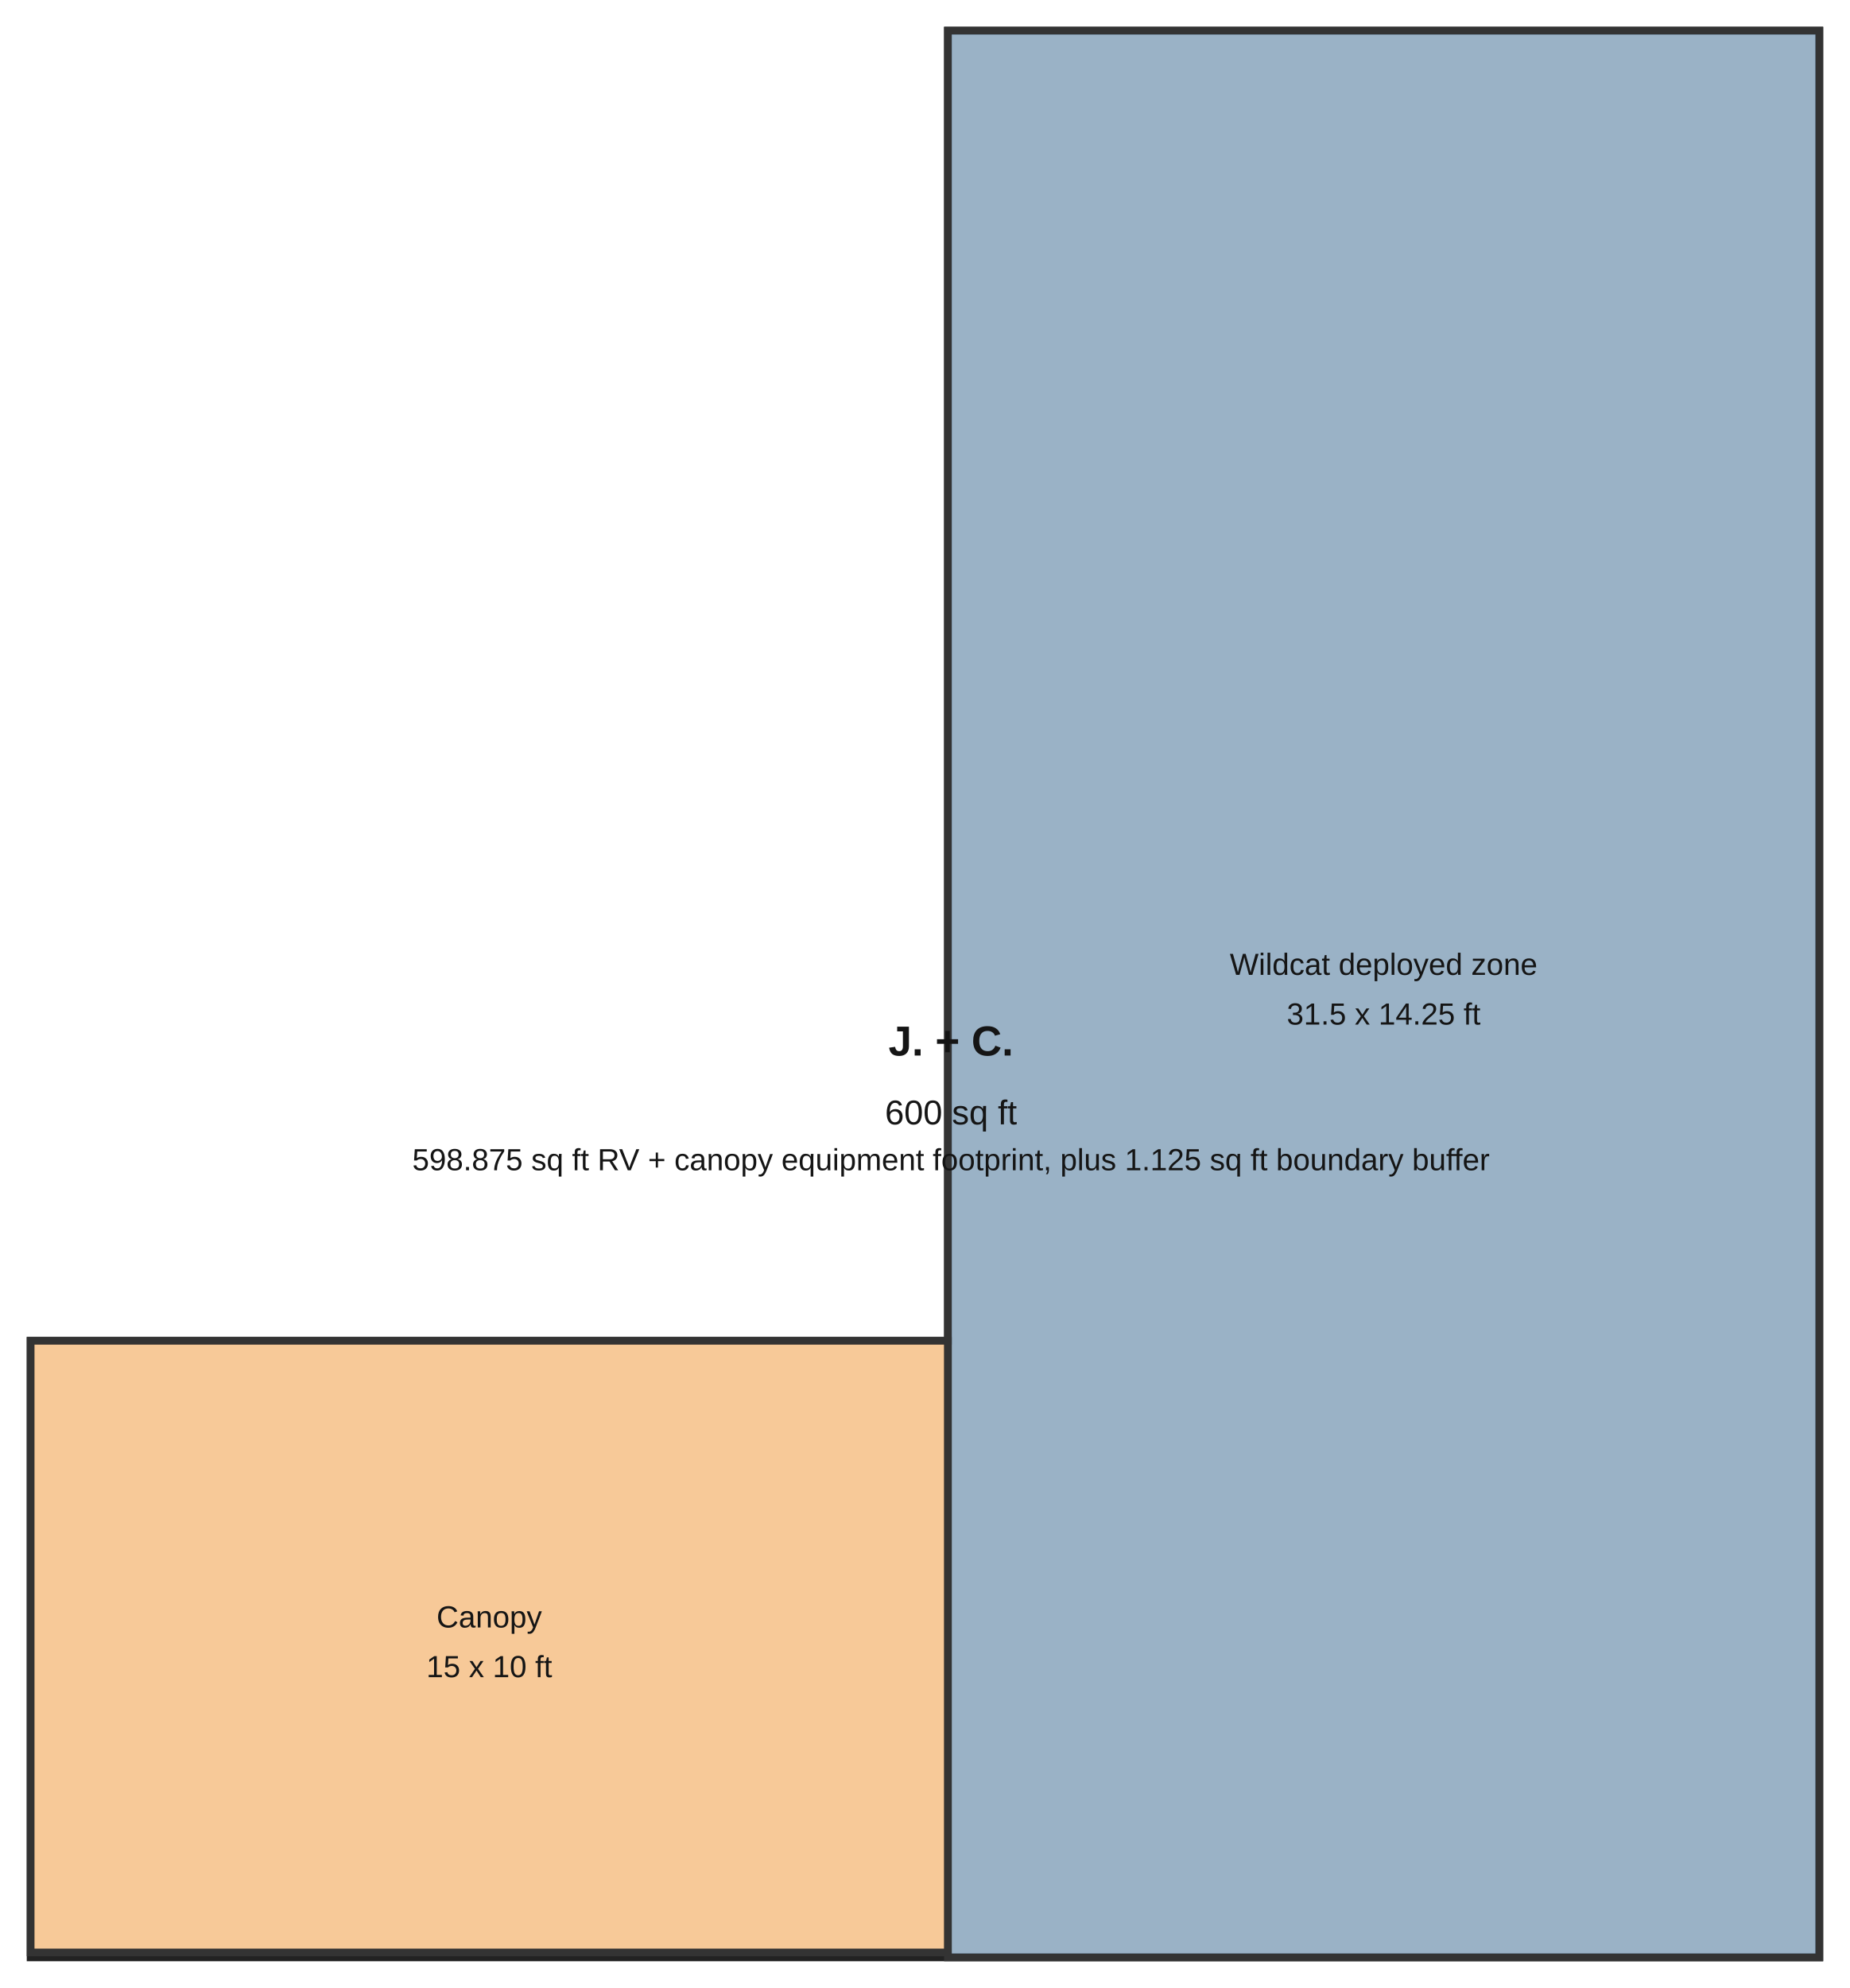
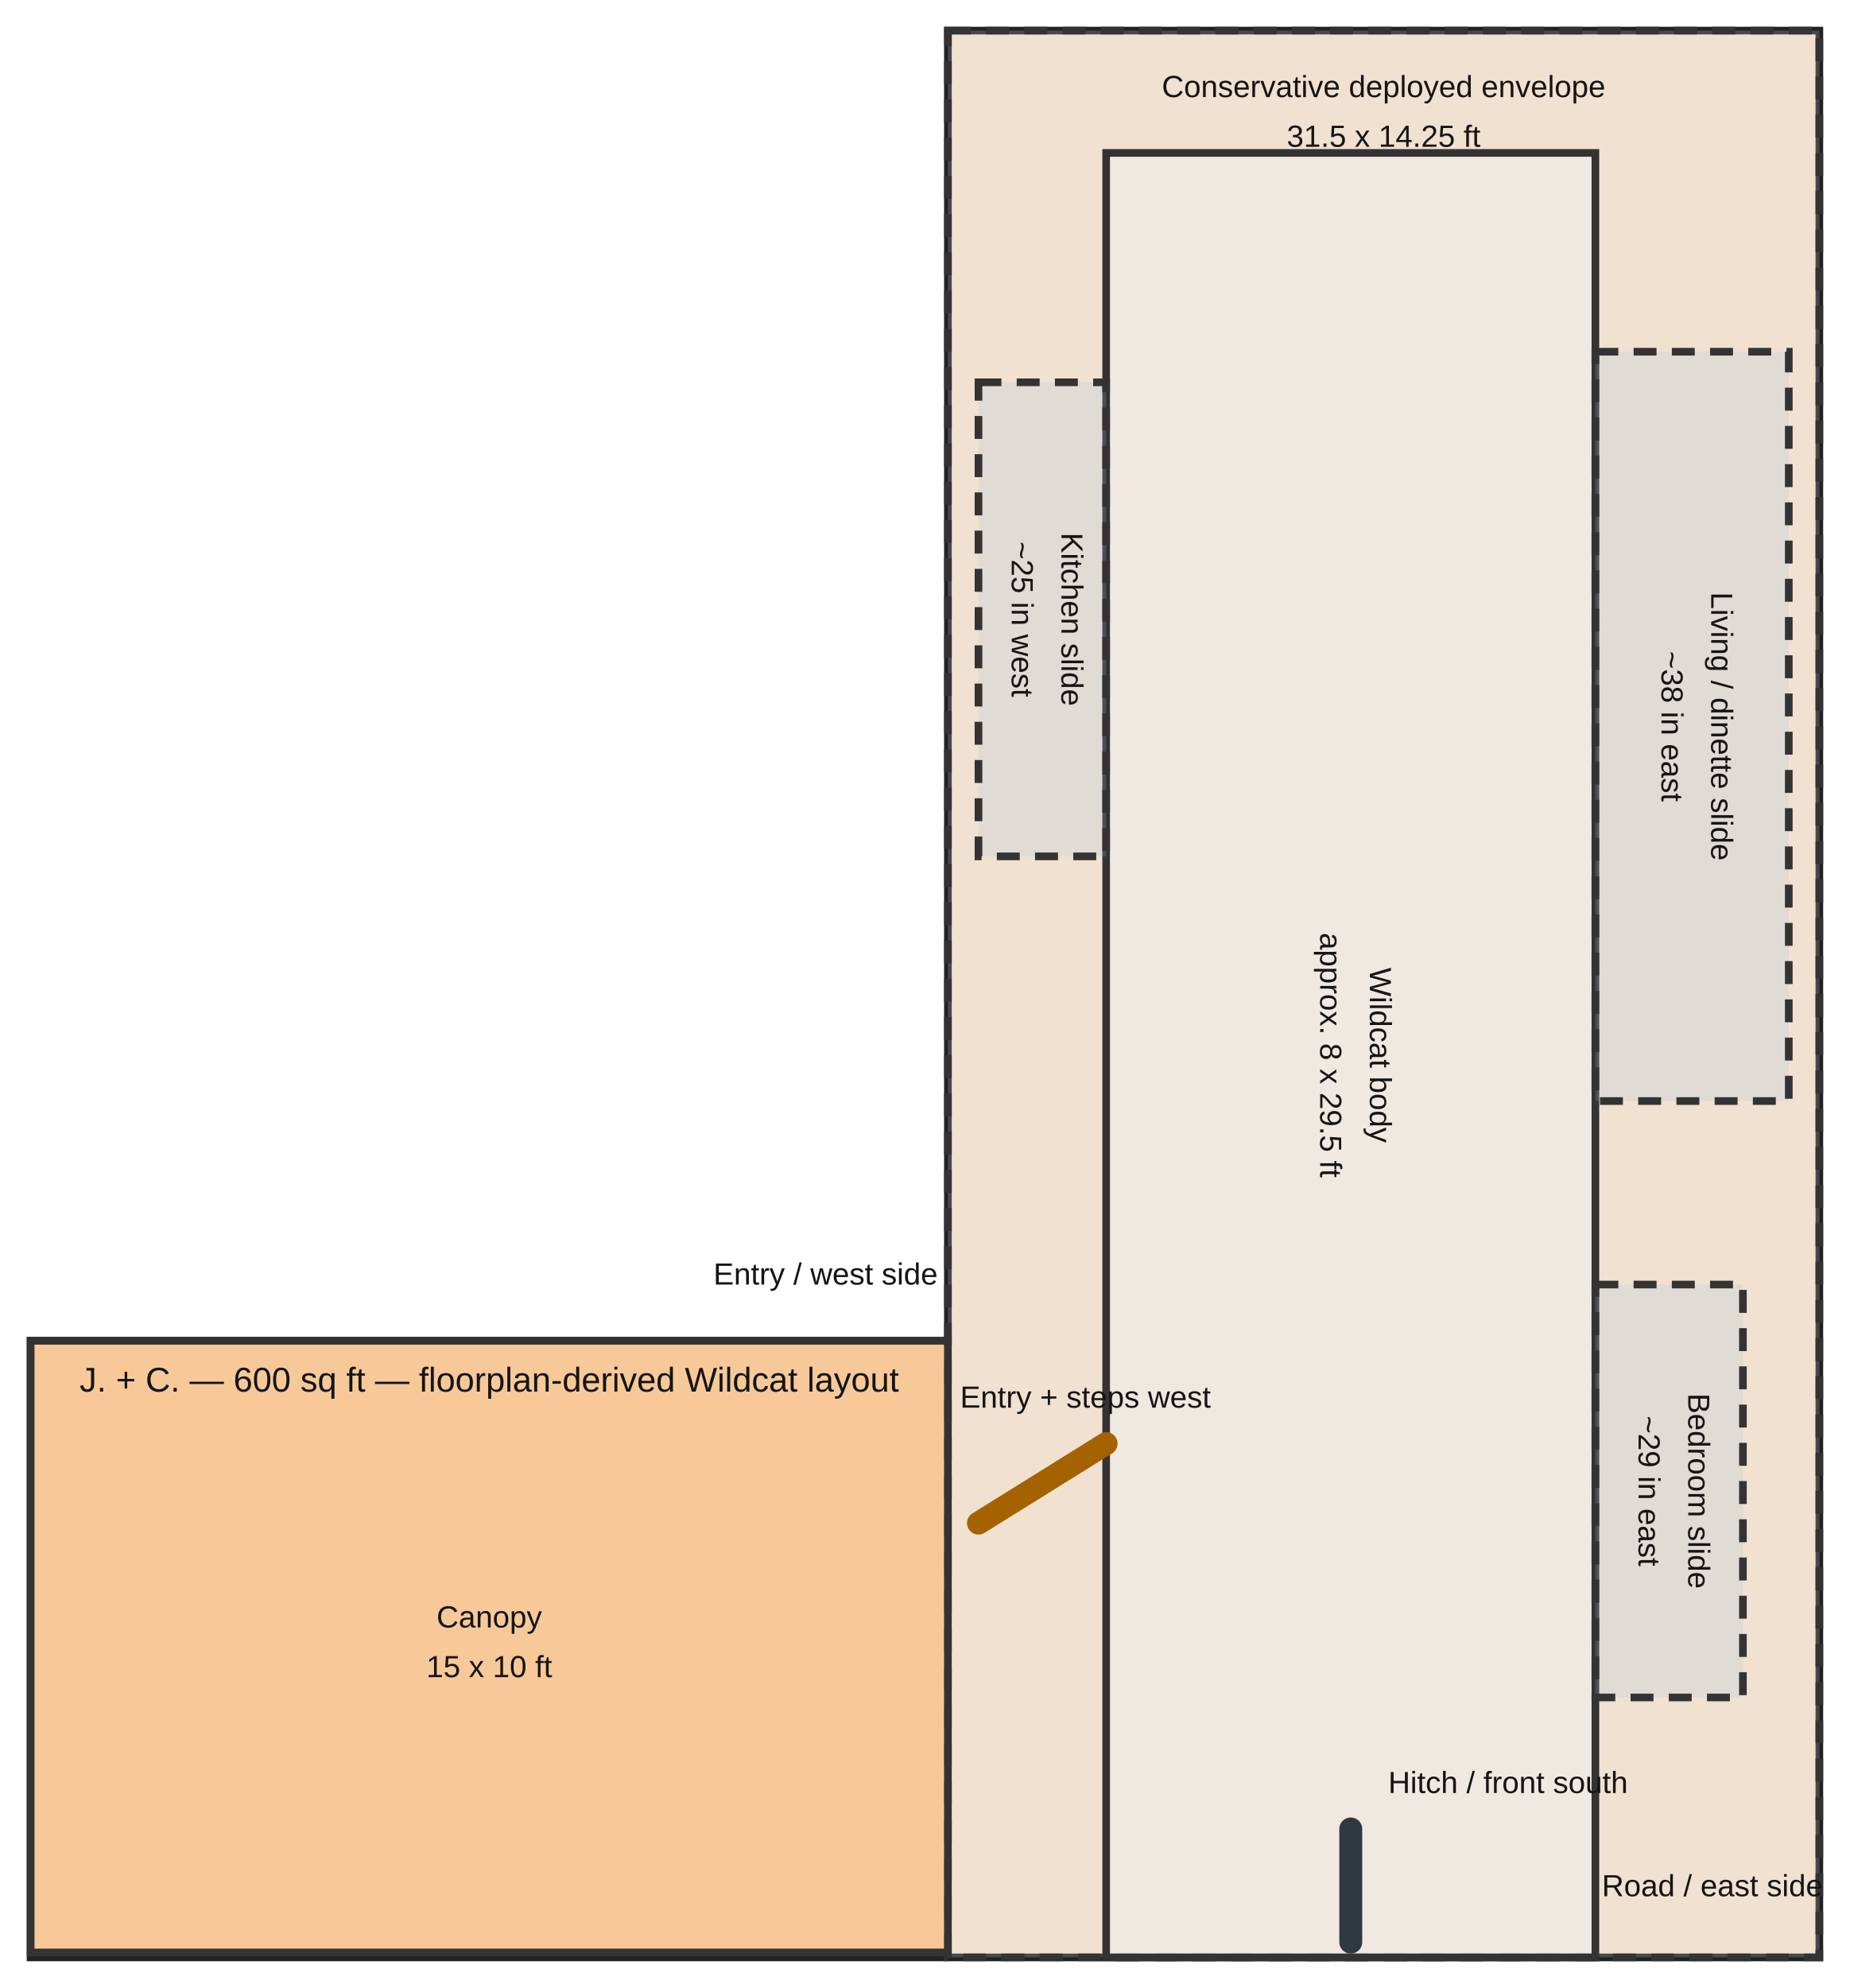
<svg xmlns="http://www.w3.org/2000/svg" width="484" height="520" viewBox="0 0 484 520" role="img" aria-labelledby="title desc">
  <defs>
    <style>
text{font-family:Arial,Helvetica,sans-serif;fill:#151515}
.title{font-size:15px;font-weight:700}.sub{font-size:9px}
.label{font-size:11px;font-weight:700}.small{font-size:9px}.tiny{font-size:8px}
.pass{stroke:#222;stroke-width:2;fill-opacity:.28}
.eq{stroke-width:2;fill-opacity:.5;stroke:#333}
.placeholder{stroke-width:2;stroke-dasharray:6 4;fill-opacity:.2;stroke:#333}
.clearance{fill:none;stroke:#555;stroke-width:2;stroke-dasharray:5 4}
</style>
  </defs>
  <polygon points="476.0,512.0 476.0,8.0 248.0,8.0 248.0,350.7 8.0,350.7 8.0,512.0" class="pass" fill="#e69138" />
-   <polygon points="248.0,8.0 476.0,8.0 476.0,512.0 248.0,512.0" class="eq" fill="#3d85c6" />
-   <text x="362.0" y="255.0" text-anchor="middle" class="tiny">Wildcat deployed zone</text>
-   <text x="362.0" y="268.0" text-anchor="middle" class="tiny">31.5 x 14.25 ft</text>
+   <polygon points="248.0,8.0 476.0,8.0 476.0,512.0 248.0,512.0" class="placeholder" fill="#d9e8f7" />
+   <text x="362.0" y="25.4" text-anchor="middle" class="tiny">Conservative deployed envelope</text>
+   <text x="362.0" y="38.4" text-anchor="middle" class="tiny">31.5 x 14.25 ft</text>
+   <polygon points="289.4,40.0 417.4,40.0 417.4,512.0 289.4,512.0" class="eq" fill="#f0f2f4" />
+   <text x="353.4" y="271.0" text-anchor="middle" class="tiny" transform="rotate(90 353.4 276.0)">Wildcat body</text>
+   <text x="353.4" y="284.0" text-anchor="middle" class="tiny" transform="rotate(90 353.4 276.0)">approx. 8 x 29.5 ft</text>
+   <polygon points="256.0,100.0 289.4,100.0 289.4,224.0 256.0,224.0" class="placeholder" fill="#9bc3e6" />
+   <text x="272.7" y="157.0" text-anchor="middle" class="tiny" transform="rotate(90 272.7 162.0)">Kitchen slide</text>
+   <text x="272.7" y="170.0" text-anchor="middle" class="tiny" transform="rotate(90 272.7 162.0)">~25 in west</text>
+   <polygon points="417.4,92.0 468.0,92.0 468.0,288.0 417.4,288.0" class="placeholder" fill="#9bc3e6" />
+   <text x="442.7" y="185.0" text-anchor="middle" class="tiny" transform="rotate(90 442.7 190.0)">Living / dinette slide</text>
+   <text x="442.7" y="198.0" text-anchor="middle" class="tiny" transform="rotate(90 442.7 190.0)">~38 in east</text>
+   <polygon points="417.4,336.0 456.0,336.0 456.0,444.0 417.4,444.0" class="placeholder" fill="#9bc3e6" />
+   <text x="436.7" y="385.0" text-anchor="middle" class="tiny" transform="rotate(90 436.7 390.0)">Bedroom slide</text>
+   <text x="436.7" y="398.0" text-anchor="middle" class="tiny" transform="rotate(90 436.7 390.0)">~29 in east</text>
+   <line x1="289.4" y1="377.6" x2="256.0" y2="398.4" stroke="#a56200" stroke-width="6" stroke-linecap="round" />
+   <text x="251.2" y="368.2" class="tiny">Entry + steps west</text>
+   <line x1="353.4" y1="478.4" x2="353.4" y2="508.0" stroke="#303941" stroke-width="6" stroke-linecap="round" />
+   <text x="363.2" y="469.0" class="tiny">Hitch / front south</text>
  <polygon points="8.0,350.7 248.0,350.7 248.0,510.7 8.0,510.7" class="eq" fill="#f6b26b" />
  <text x="128.0" y="425.7" text-anchor="middle" class="tiny">Canopy</text>
  <text x="128.0" y="438.7" text-anchor="middle" class="tiny">15 x 10 ft</text>
-   <text x="248.8" y="276.1" text-anchor="middle" class="label">J. + C.</text>
-   <text x="248.8" y="294.1" text-anchor="middle" class="small">600 sq ft</text>
-   <text x="248.8" y="306.1" text-anchor="middle" class="tiny">598.875 sq ft RV + canopy equipment footprint, plus 1.125 sq ft boundary buffer</text>
+   <text x="448.0" y="496.0" text-anchor="middle" class="tiny">Road / east side</text>
+   <text x="216.0" y="336.0" text-anchor="middle" class="tiny">Entry / west side</text>
+   <text x="128.0" y="364.0" text-anchor="middle" class="small">J. + C. — 600 sq ft — floorplan-derived Wildcat layout</text>
</svg>
